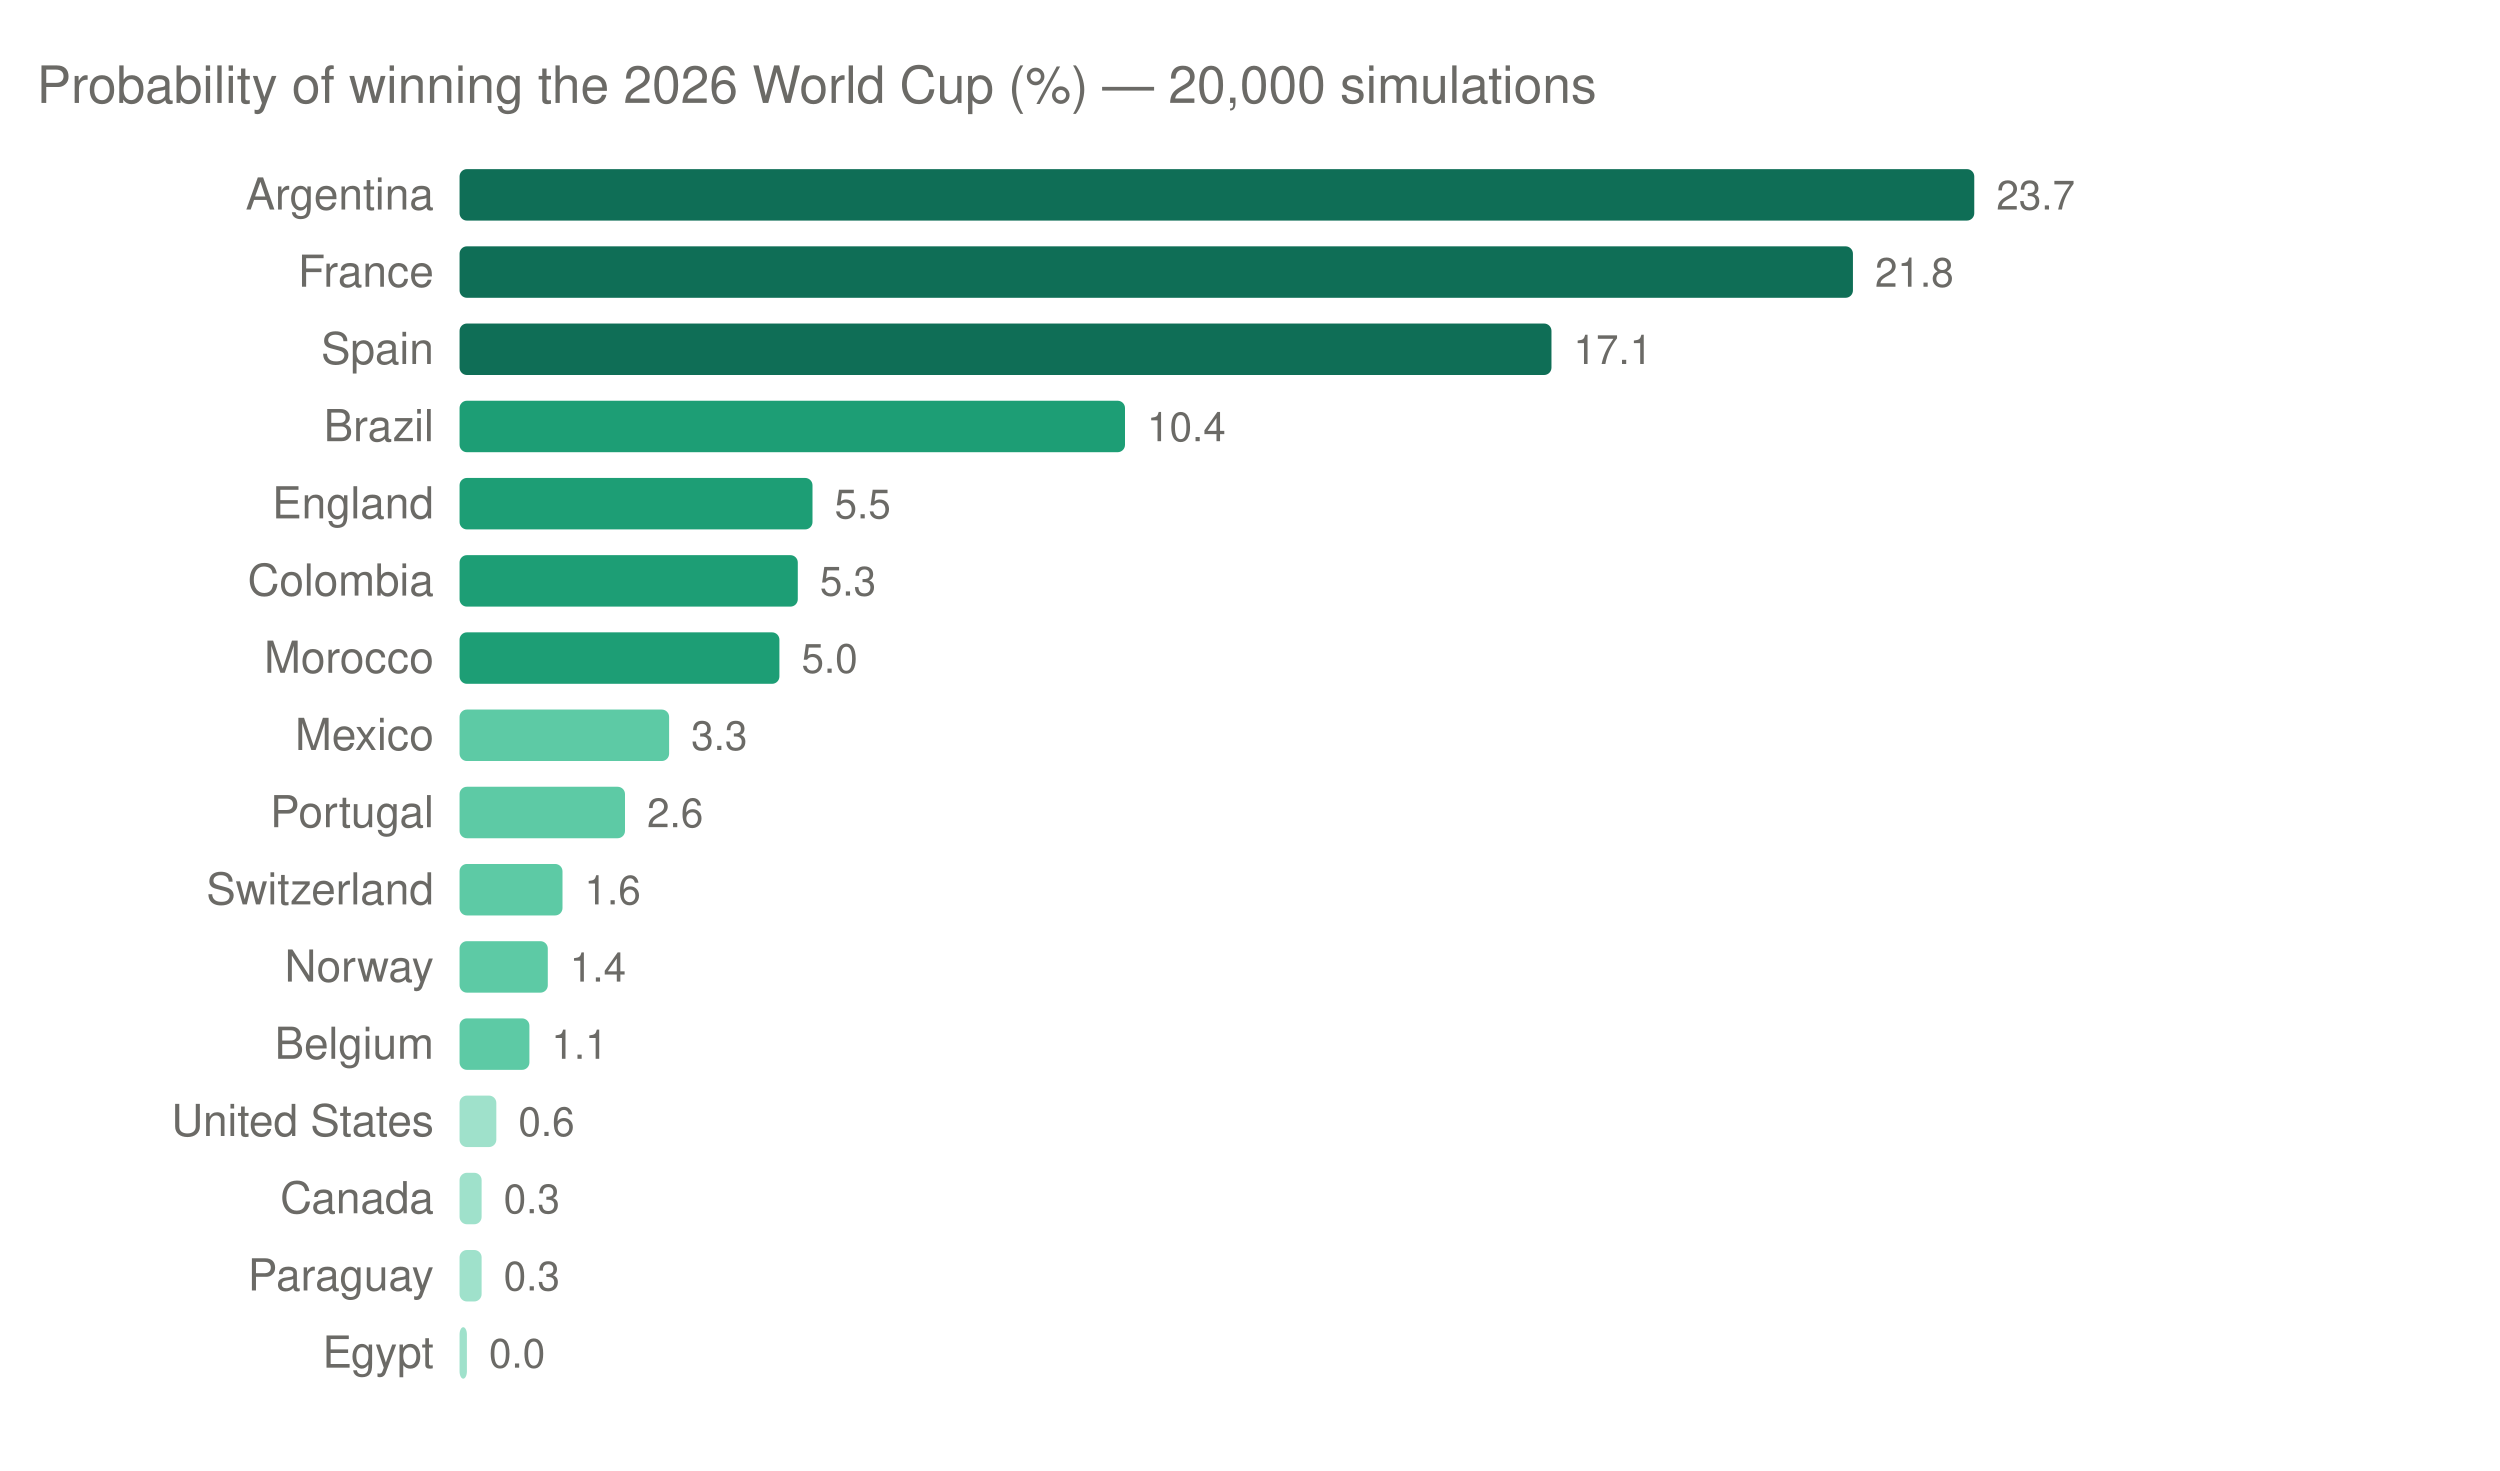
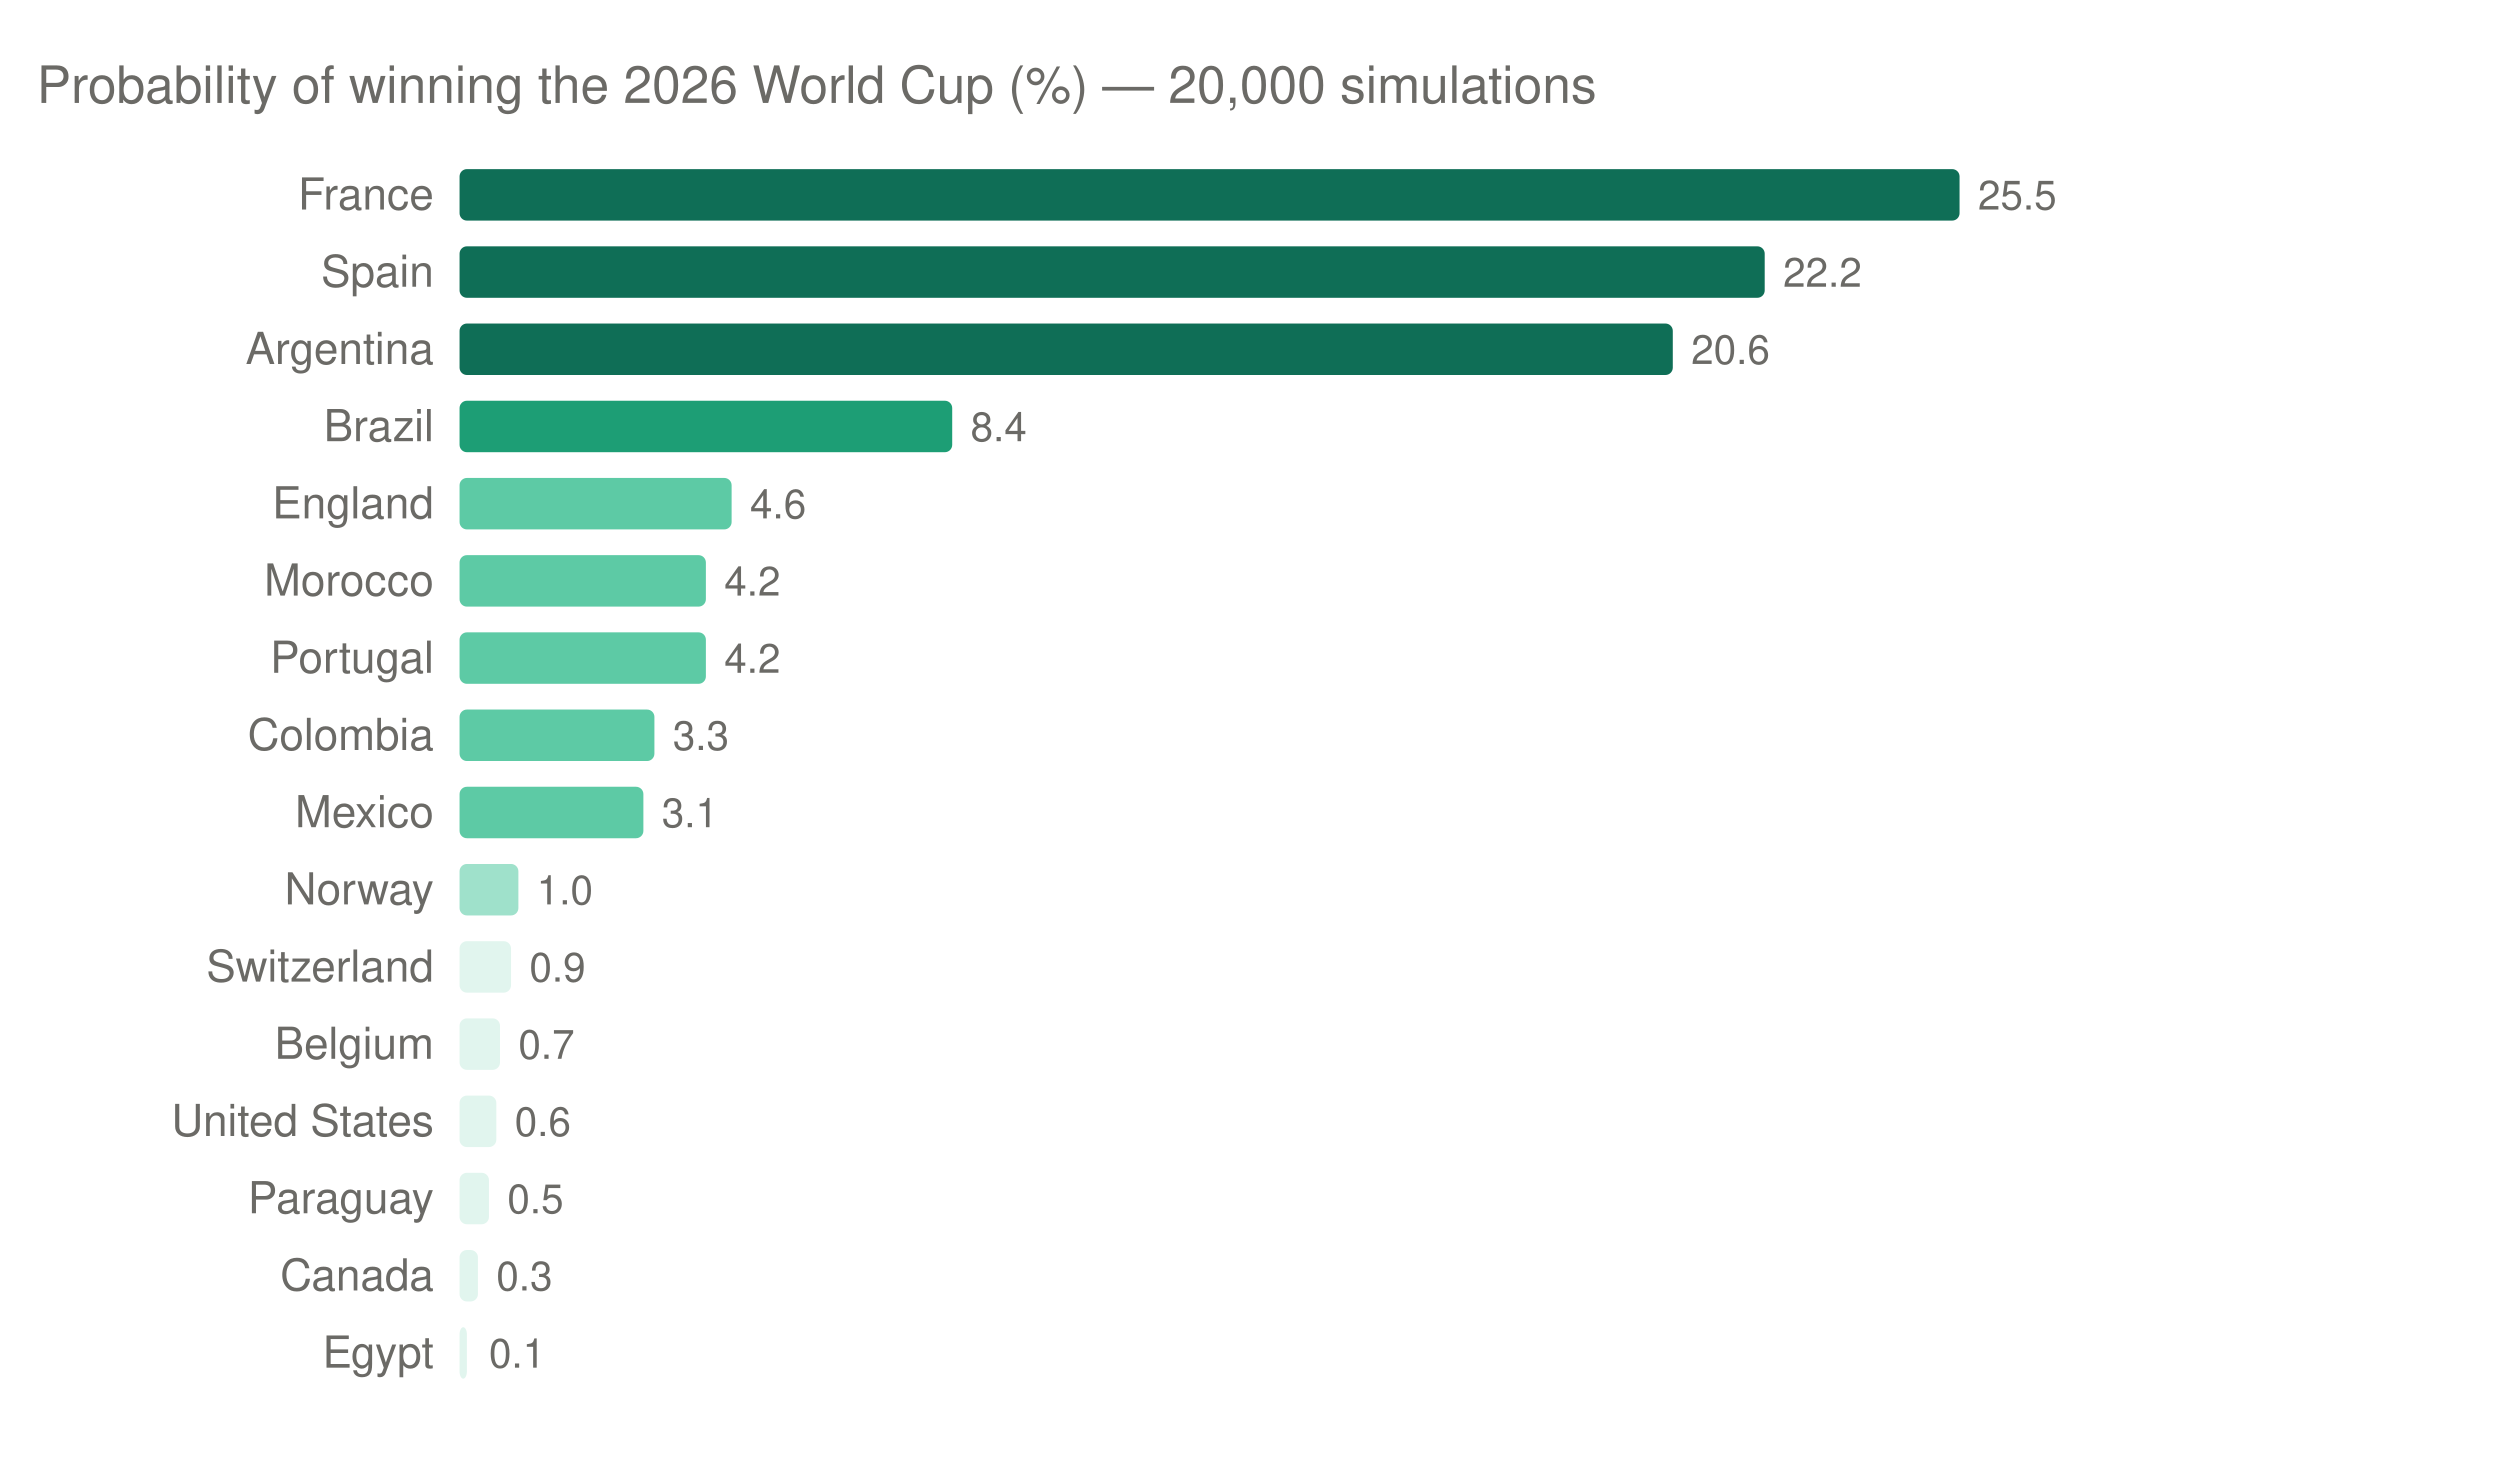
<svg xmlns="http://www.w3.org/2000/svg" width="680" viewBox="0 0 680 400" font-family="Segoe UI, Helvetica, Arial, sans-serif" role="img" aria-label="Probability of each team winning the 2026 World Cup">
  <text x="10" y="28" text-anchor="start" fill="#6b6a66" font-size="14">Probability of winning the 2026 World Cup (%)  —  20,000 simulations</text>
-   <rect x="125" y="46" width="412" height="14" rx="2" fill="#0F6E56" />
-   <text x="118" y="57" text-anchor="end" fill="#6b6a66" font-size="12">Argentina</text>
-   <text x="543" y="57" text-anchor="start" fill="#6b6a66" font-size="11">23.7</text>
-   <rect x="125" y="67" width="379" height="14" rx="2" fill="#0F6E56" />
-   <text x="118" y="78" text-anchor="end" fill="#6b6a66" font-size="12">France</text>
-   <text x="510" y="78" text-anchor="start" fill="#6b6a66" font-size="11">21.8</text>
-   <rect x="125" y="88" width="297" height="14" rx="2" fill="#0F6E56" />
-   <text x="118" y="99" text-anchor="end" fill="#6b6a66" font-size="12">Spain</text>
-   <text x="428" y="99" text-anchor="start" fill="#6b6a66" font-size="11">17.1</text>
-   <rect x="125" y="109" width="181" height="14" rx="2" fill="#1D9E75" />
+   <rect x="125" y="46" width="408" height="14" rx="2" fill="#0F6E56" />
+   <text x="118" y="57" text-anchor="end" fill="#6b6a66" font-size="12">France</text>
+   <text x="538" y="57" text-anchor="start" fill="#6b6a66" font-size="11">25.5</text>
+   <rect x="125" y="67" width="355" height="14" rx="2" fill="#0F6E56" />
+   <text x="118" y="78" text-anchor="end" fill="#6b6a66" font-size="12">Spain</text>
+   <text x="485" y="78" text-anchor="start" fill="#6b6a66" font-size="11">22.2</text>
+   <rect x="125" y="88" width="330" height="14" rx="2" fill="#0F6E56" />
+   <text x="118" y="99" text-anchor="end" fill="#6b6a66" font-size="12">Argentina</text>
+   <text x="460" y="99" text-anchor="start" fill="#6b6a66" font-size="11">20.6</text>
+   <rect x="125" y="109" width="134" height="14" rx="2" fill="#1D9E75" />
  <text x="118" y="120" text-anchor="end" fill="#6b6a66" font-size="12">Brazil</text>
-   <text x="312" y="120" text-anchor="start" fill="#6b6a66" font-size="11">10.4</text>
-   <rect x="125" y="130" width="96" height="14" rx="2" fill="#1D9E75" />
+   <text x="264" y="120" text-anchor="start" fill="#6b6a66" font-size="11">8.4</text>
+   <rect x="125" y="130" width="74" height="14" rx="2" fill="#5DCAA5" />
  <text x="118" y="141" text-anchor="end" fill="#6b6a66" font-size="12">England</text>
-   <text x="227" y="141" text-anchor="start" fill="#6b6a66" font-size="11">5.5</text>
-   <rect x="125" y="151" width="92" height="14" rx="2" fill="#1D9E75" />
-   <text x="118" y="162" text-anchor="end" fill="#6b6a66" font-size="12">Colombia</text>
-   <text x="223" y="162" text-anchor="start" fill="#6b6a66" font-size="11">5.3</text>
-   <rect x="125" y="172" width="87" height="14" rx="2" fill="#1D9E75" />
-   <text x="118" y="183" text-anchor="end" fill="#6b6a66" font-size="12">Morocco</text>
-   <text x="218" y="183" text-anchor="start" fill="#6b6a66" font-size="11">5.0</text>
-   <rect x="125" y="193" width="57" height="14" rx="2" fill="#5DCAA5" />
-   <text x="118" y="204" text-anchor="end" fill="#6b6a66" font-size="12">Mexico</text>
-   <text x="188" y="204" text-anchor="start" fill="#6b6a66" font-size="11">3.3</text>
-   <rect x="125" y="214" width="45" height="14" rx="2" fill="#5DCAA5" />
-   <text x="118" y="225" text-anchor="end" fill="#6b6a66" font-size="12">Portugal</text>
-   <text x="176" y="225" text-anchor="start" fill="#6b6a66" font-size="11">2.6</text>
-   <rect x="125" y="235" width="28" height="14" rx="2" fill="#5DCAA5" />
-   <text x="118" y="246" text-anchor="end" fill="#6b6a66" font-size="12">Switzerland</text>
-   <text x="159" y="246" text-anchor="start" fill="#6b6a66" font-size="11">1.6</text>
-   <rect x="125" y="256" width="24" height="14" rx="2" fill="#5DCAA5" />
-   <text x="118" y="267" text-anchor="end" fill="#6b6a66" font-size="12">Norway</text>
-   <text x="155" y="267" text-anchor="start" fill="#6b6a66" font-size="11">1.4</text>
-   <rect x="125" y="277" width="19" height="14" rx="2" fill="#5DCAA5" />
+   <text x="204" y="141" text-anchor="start" fill="#6b6a66" font-size="11">4.6</text>
+   <rect x="125" y="151" width="67" height="14" rx="2" fill="#5DCAA5" />
+   <text x="118" y="162" text-anchor="end" fill="#6b6a66" font-size="12">Morocco</text>
+   <text x="197" y="162" text-anchor="start" fill="#6b6a66" font-size="11">4.2</text>
+   <rect x="125" y="172" width="67" height="14" rx="2" fill="#5DCAA5" />
+   <text x="118" y="183" text-anchor="end" fill="#6b6a66" font-size="12">Portugal</text>
+   <text x="197" y="183" text-anchor="start" fill="#6b6a66" font-size="11">4.2</text>
+   <rect x="125" y="193" width="53" height="14" rx="2" fill="#5DCAA5" />
+   <text x="118" y="204" text-anchor="end" fill="#6b6a66" font-size="12">Colombia</text>
+   <text x="183" y="204" text-anchor="start" fill="#6b6a66" font-size="11">3.3</text>
+   <rect x="125" y="214" width="50" height="14" rx="2" fill="#5DCAA5" />
+   <text x="118" y="225" text-anchor="end" fill="#6b6a66" font-size="12">Mexico</text>
+   <text x="180" y="225" text-anchor="start" fill="#6b6a66" font-size="11">3.1</text>
+   <rect x="125" y="235" width="16" height="14" rx="2" fill="#9FE1CB" />
+   <text x="118" y="246" text-anchor="end" fill="#6b6a66" font-size="12">Norway</text>
+   <text x="146" y="246" text-anchor="start" fill="#6b6a66" font-size="11">1.0</text>
+   <rect x="125" y="256" width="14" height="14" rx="2" fill="#E1F5EE" />
+   <text x="118" y="267" text-anchor="end" fill="#6b6a66" font-size="12">Switzerland</text>
+   <text x="144" y="267" text-anchor="start" fill="#6b6a66" font-size="11">0.9</text>
+   <rect x="125" y="277" width="11" height="14" rx="2" fill="#E1F5EE" />
  <text x="118" y="288" text-anchor="end" fill="#6b6a66" font-size="12">Belgium</text>
-   <text x="150" y="288" text-anchor="start" fill="#6b6a66" font-size="11">1.1</text>
-   <rect x="125" y="298" width="10" height="14" rx="2" fill="#9FE1CB" />
+   <text x="141" y="288" text-anchor="start" fill="#6b6a66" font-size="11">0.7</text>
+   <rect x="125" y="298" width="10" height="14" rx="2" fill="#E1F5EE" />
  <text x="118" y="309" text-anchor="end" fill="#6b6a66" font-size="12">United States</text>
-   <text x="141" y="309" text-anchor="start" fill="#6b6a66" font-size="11">0.6</text>
-   <rect x="125" y="319" width="6" height="14" rx="2" fill="#9FE1CB" />
-   <text x="118" y="330" text-anchor="end" fill="#6b6a66" font-size="12">Canada</text>
-   <text x="137" y="330" text-anchor="start" fill="#6b6a66" font-size="11">0.3</text>
-   <rect x="125" y="340" width="6" height="14" rx="2" fill="#9FE1CB" />
-   <text x="118" y="351" text-anchor="end" fill="#6b6a66" font-size="12">Paraguay</text>
-   <text x="137" y="351" text-anchor="start" fill="#6b6a66" font-size="11">0.3</text>
-   <rect x="125" y="361" width="2" height="14" rx="2" fill="#9FE1CB" />
+   <text x="140" y="309" text-anchor="start" fill="#6b6a66" font-size="11">0.6</text>
+   <rect x="125" y="319" width="8" height="14" rx="2" fill="#E1F5EE" />
+   <text x="118" y="330" text-anchor="end" fill="#6b6a66" font-size="12">Paraguay</text>
+   <text x="138" y="330" text-anchor="start" fill="#6b6a66" font-size="11">0.5</text>
+   <rect x="125" y="340" width="5" height="14" rx="2" fill="#E1F5EE" />
+   <text x="118" y="351" text-anchor="end" fill="#6b6a66" font-size="12">Canada</text>
+   <text x="135" y="351" text-anchor="start" fill="#6b6a66" font-size="11">0.3</text>
+   <rect x="125" y="361" width="2" height="14" rx="2" fill="#E1F5EE" />
  <text x="118" y="372" text-anchor="end" fill="#6b6a66" font-size="12">Egypt</text>
-   <text x="133" y="372" text-anchor="start" fill="#6b6a66" font-size="11">0.0</text>
+   <text x="133" y="372" text-anchor="start" fill="#6b6a66" font-size="11">0.1</text>
</svg>
